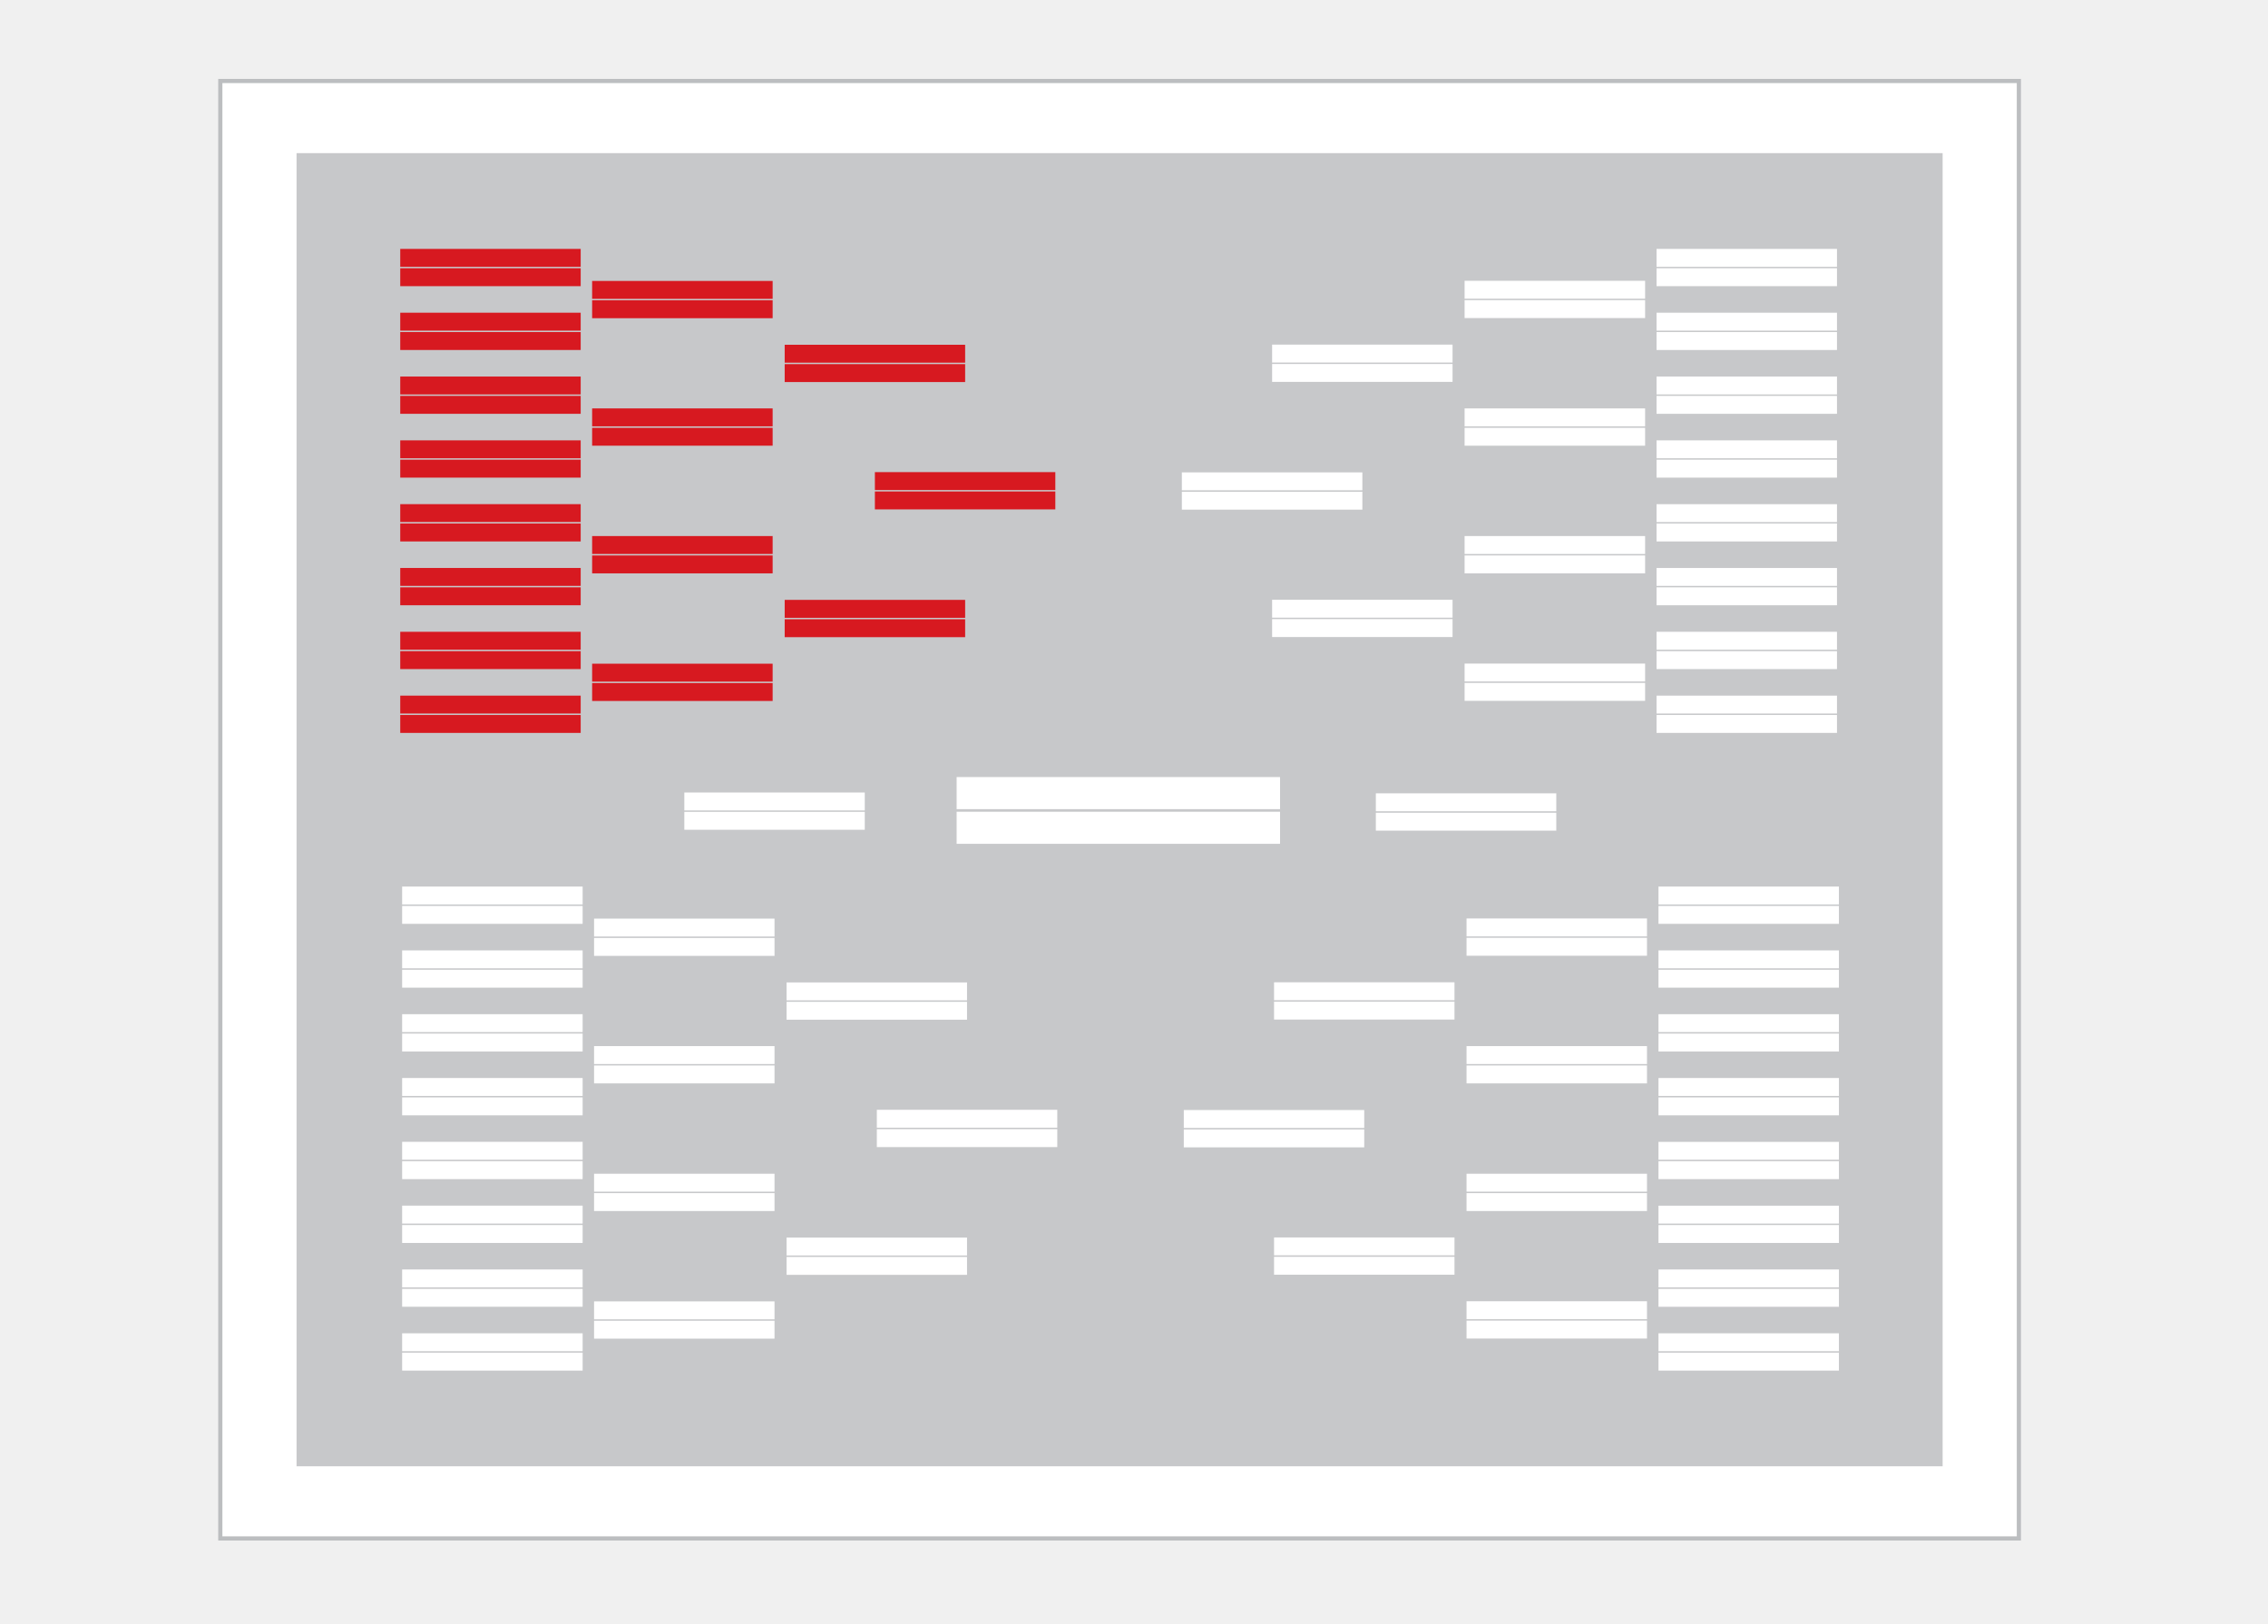
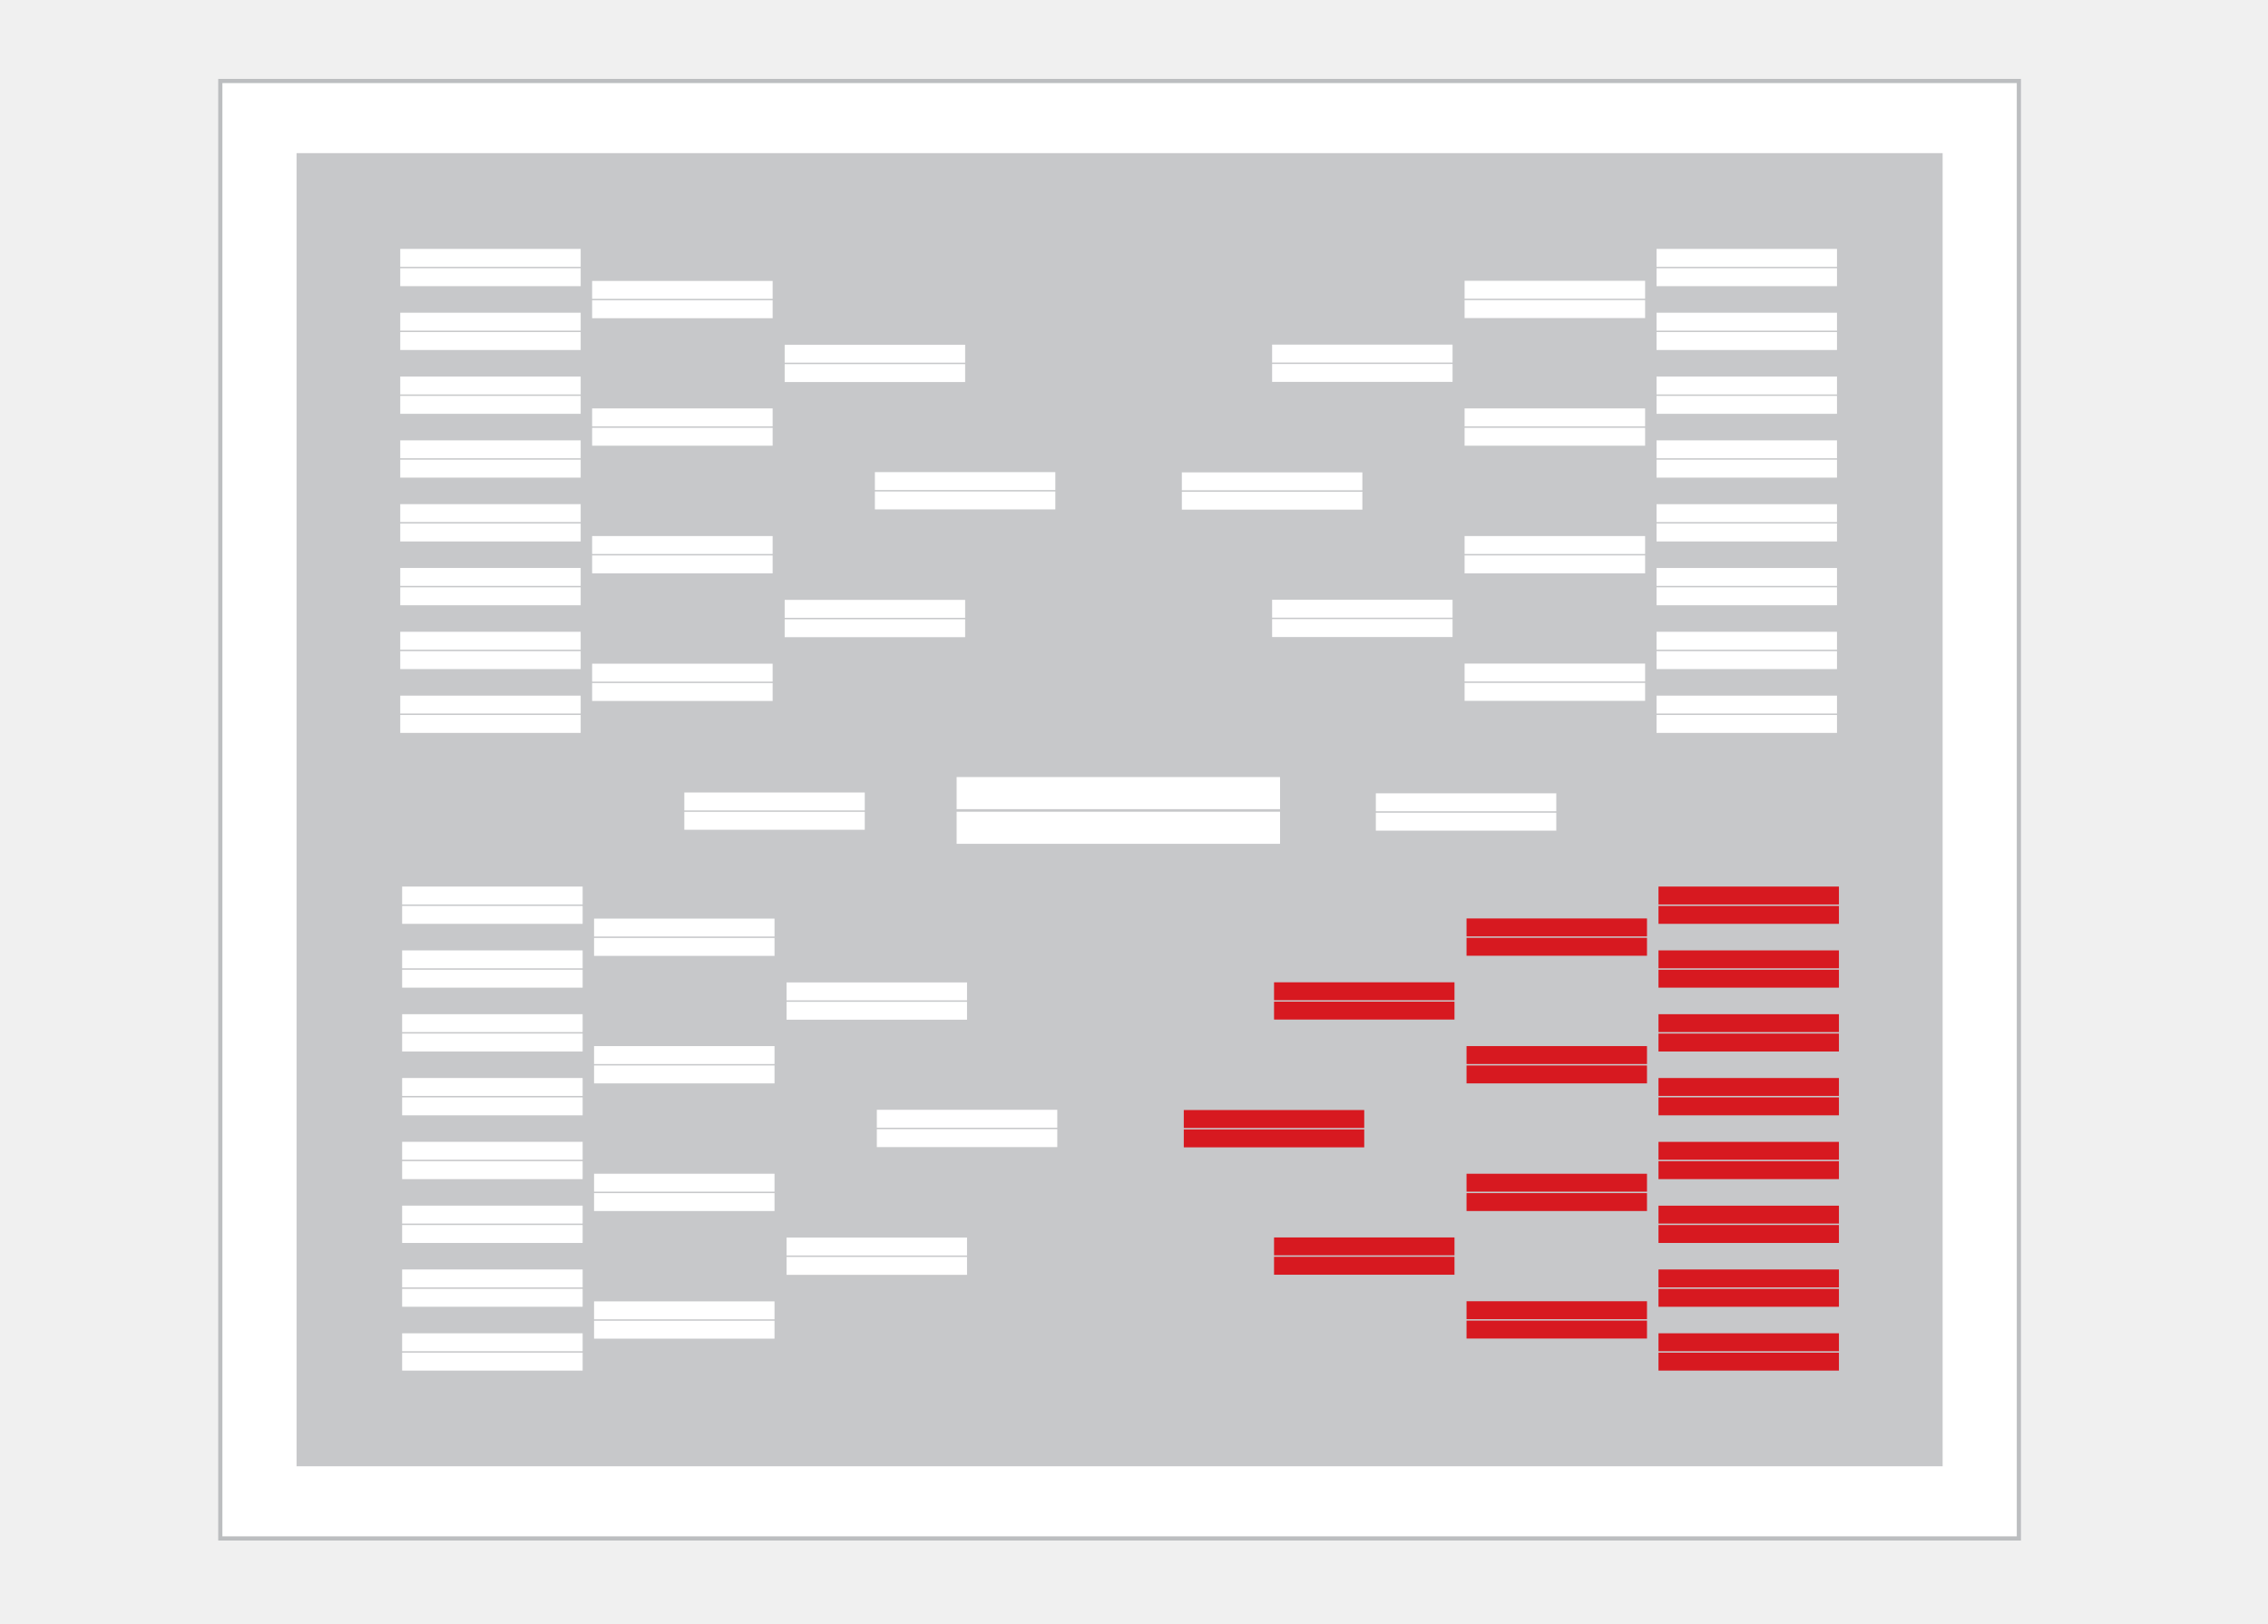
<svg xmlns="http://www.w3.org/2000/svg" version="1.1" x="0px" y="0px" width="271.312px" height="194.234px" viewBox="0 0 271.312 194.234" enable-background="new 0 0 271.312 194.234" xml:space="preserve">
  <g id="Layer_9">
</g>
  <g id="Bracket">
</g>
  <g id="Nav">
-     <g>
-       <rect x="26.354" y="9.688" fill="#FFFFFF" stroke="#BCBEC0" stroke-width="0.5" stroke-miterlimit="10" width="215.157" height="174.337" />
-       <rect x="35.476" y="18.318" fill="#C7C8CA" width="196.913" height="157.076" />
-       <g>
-         <g>
-           <g>
-             <rect x="47.88" y="29.773" fill="#D71920" width="21.586" height="2.143" />
-             <rect x="47.88" y="32.085" fill="#D71920" width="21.586" height="2.146" />
-           </g>
-           <g>
-             <rect x="47.88" y="37.406" fill="#D71920" width="21.586" height="2.144" />
-             <rect x="47.88" y="39.719" fill="#D71920" width="21.586" height="2.146" />
-           </g>
-           <g>
-             <rect x="47.88" y="45.041" fill="#D71920" width="21.586" height="2.143" />
-             <rect x="47.88" y="47.353" fill="#D71920" width="21.586" height="2.146" />
-           </g>
-           <g>
-             <rect x="47.88" y="52.675" fill="#D71920" width="21.586" height="2.143" />
-             <rect x="47.88" y="54.986" fill="#D71920" width="21.586" height="2.146" />
-           </g>
-           <g>
-             <rect x="47.88" y="60.305" fill="#D71920" width="21.586" height="2.143" />
-             <rect x="47.88" y="62.621" fill="#D71920" width="21.586" height="2.146" />
-           </g>
-           <g>
-             <rect x="47.88" y="67.939" fill="#D71920" width="21.586" height="2.143" />
-             <rect x="47.88" y="70.254" fill="#D71920" width="21.586" height="2.146" />
-           </g>
-           <g>
-             <rect x="47.88" y="75.573" fill="#D71920" width="21.586" height="2.143" />
-             <rect x="47.88" y="77.889" fill="#D71920" width="21.586" height="2.146" />
-           </g>
-           <g>
-             <rect x="47.88" y="83.21" fill="#D71920" width="21.586" height="2.14" />
-             <rect x="47.88" y="85.522" fill="#D71920" width="21.586" height="2.146" />
-           </g>
-           <g>
-             <rect x="70.835" y="33.606" fill="#D71920" width="21.593" height="2.143" />
-             <rect x="70.835" y="35.918" fill="#D71920" width="21.593" height="2.146" />
-           </g>
-           <g>
-             <rect x="70.835" y="48.854" fill="#D71920" width="21.593" height="2.146" />
-             <rect x="70.835" y="51.173" fill="#D71920" width="21.593" height="2.14" />
-           </g>
-           <g>
-             <rect x="70.835" y="64.122" fill="#D71920" width="21.593" height="2.146" />
-             <rect x="70.835" y="66.441" fill="#D71920" width="21.593" height="2.143" />
-           </g>
-           <g>
-             <rect x="70.835" y="79.39" fill="#D71920" width="21.593" height="2.146" />
-             <rect x="70.835" y="81.705" fill="#D71920" width="21.593" height="2.143" />
-           </g>
-           <g>
-             <rect x="93.869" y="41.24" fill="#D71920" width="21.587" height="2.143" />
-             <rect x="93.869" y="43.553" fill="#D71920" width="21.587" height="2.146" />
-           </g>
-           <g>
-             <rect x="93.869" y="71.756" fill="#D71920" width="21.587" height="2.146" />
-             <rect x="93.869" y="74.074" fill="#D71920" width="21.587" height="2.143" />
-           </g>
-           <g>
-             <rect x="104.659" y="56.475" fill="#D71920" width="21.586" height="2.143" />
-             <rect x="104.659" y="58.787" fill="#D71920" width="21.586" height="2.146" />
-           </g>
-         </g>
-         <g>
-           <g>
-             <rect x="198.166" y="85.522" fill="#FFFFFF" width="21.586" height="2.146" />
-             <rect x="198.166" y="83.21" fill="#FFFFFF" width="21.586" height="2.14" />
-           </g>
-           <g>
-             <rect x="198.166" y="77.889" fill="#FFFFFF" width="21.586" height="2.146" />
-             <rect x="198.166" y="75.573" fill="#FFFFFF" width="21.586" height="2.143" />
-           </g>
-           <g>
-             <rect x="198.166" y="70.254" fill="#FFFFFF" width="21.586" height="2.146" />
-             <rect x="198.166" y="67.942" fill="#FFFFFF" width="21.586" height="2.14" />
-           </g>
-           <g>
-             <rect x="198.166" y="62.621" fill="#FFFFFF" width="21.586" height="2.146" />
-             <rect x="198.166" y="60.309" fill="#FFFFFF" width="21.586" height="2.143" />
-           </g>
-           <g>
-             <rect x="198.166" y="54.986" fill="#FFFFFF" width="21.586" height="2.146" />
-             <rect x="198.166" y="52.675" fill="#FFFFFF" width="21.586" height="2.143" />
-           </g>
-           <g>
-             <rect x="198.166" y="47.353" fill="#FFFFFF" width="21.586" height="2.146" />
-             <rect x="198.166" y="45.041" fill="#FFFFFF" width="21.586" height="2.143" />
-           </g>
-           <g>
-             <rect x="198.166" y="39.719" fill="#FFFFFF" width="21.586" height="2.146" />
-             <rect x="198.166" y="37.406" fill="#FFFFFF" width="21.586" height="2.144" />
-           </g>
-           <g>
-             <rect x="198.166" y="32.085" fill="#FFFFFF" width="21.586" height="2.146" />
-             <rect x="198.166" y="29.773" fill="#FFFFFF" width="21.586" height="2.143" />
-           </g>
-           <g>
-             <rect x="175.204" y="81.688" fill="#FFFFFF" width="21.594" height="2.146" />
-             <rect x="175.204" y="79.377" fill="#FFFFFF" width="21.594" height="2.139" />
-           </g>
-           <g>
-             <rect x="175.204" y="66.441" fill="#FFFFFF" width="21.594" height="2.143" />
-             <rect x="175.204" y="64.122" fill="#FFFFFF" width="21.594" height="2.146" />
-           </g>
-           <g>
-             <rect x="175.204" y="51.173" fill="#FFFFFF" width="21.594" height="2.14" />
-             <rect x="175.204" y="48.854" fill="#FFFFFF" width="21.594" height="2.146" />
-           </g>
-           <g>
-             <rect x="175.204" y="35.902" fill="#FFFFFF" width="21.594" height="2.143" />
-             <rect x="175.204" y="33.587" fill="#FFFFFF" width="21.594" height="2.146" />
-           </g>
-           <g>
-             <rect x="152.177" y="74.055" fill="#FFFFFF" width="21.586" height="2.146" />
-             <rect x="152.177" y="71.742" fill="#FFFFFF" width="21.586" height="2.143" />
-           </g>
-           <g>
-             <rect x="152.177" y="43.536" fill="#FFFFFF" width="21.586" height="2.143" />
-             <rect x="152.177" y="41.221" fill="#FFFFFF" width="21.586" height="2.146" />
-           </g>
-         </g>
-         <g>
-           <rect x="141.38" y="58.82" fill="#FFFFFF" width="21.594" height="2.143" />
-           <rect x="141.38" y="56.505" fill="#FFFFFF" width="21.594" height="2.143" />
-         </g>
-         <g>
-           <g>
-             <rect x="48.106" y="106.049" fill="#FFFFFF" width="21.592" height="2.143" />
-             <rect x="48.106" y="108.364" fill="#FFFFFF" width="21.592" height="2.143" />
-           </g>
-           <g>
-             <rect x="48.106" y="113.683" fill="#FFFFFF" width="21.592" height="2.143" />
-             <rect x="48.106" y="115.998" fill="#FFFFFF" width="21.592" height="2.143" />
-           </g>
-           <g>
-             <rect x="48.106" y="121.316" fill="#FFFFFF" width="21.592" height="2.143" />
-             <rect x="48.106" y="123.632" fill="#FFFFFF" width="21.592" height="2.146" />
-           </g>
-           <g>
-             <rect x="48.106" y="128.95" fill="#FFFFFF" width="21.592" height="2.143" />
-             <rect x="48.106" y="131.266" fill="#FFFFFF" width="21.592" height="2.146" />
-           </g>
-           <g>
-             <rect x="48.106" y="136.581" fill="#FFFFFF" width="21.592" height="2.146" />
-             <rect x="48.106" y="138.899" fill="#FFFFFF" width="21.592" height="2.146" />
-           </g>
-           <g>
-             <rect x="48.106" y="144.215" fill="#FFFFFF" width="21.592" height="2.146" />
-             <rect x="48.106" y="146.533" fill="#FFFFFF" width="21.592" height="2.146" />
-           </g>
-           <g>
-             <rect x="48.106" y="151.852" fill="#FFFFFF" width="21.592" height="2.143" />
-             <rect x="48.106" y="154.168" fill="#FFFFFF" width="21.592" height="2.143" />
-           </g>
-           <g>
-             <rect x="48.106" y="159.486" fill="#FFFFFF" width="21.592" height="2.143" />
-             <rect x="48.106" y="161.801" fill="#FFFFFF" width="21.592" height="2.146" />
-           </g>
-           <g>
-             <rect x="71.067" y="109.883" fill="#FFFFFF" width="21.586" height="2.143" />
-             <rect x="71.067" y="112.197" fill="#FFFFFF" width="21.586" height="2.143" />
-           </g>
-           <g>
-             <rect x="71.067" y="125.133" fill="#FFFFFF" width="21.586" height="2.146" />
-             <rect x="71.067" y="127.449" fill="#FFFFFF" width="21.586" height="2.143" />
-           </g>
-           <g>
-             <rect x="71.067" y="140.401" fill="#FFFFFF" width="21.586" height="2.143" />
-             <rect x="71.067" y="142.717" fill="#FFFFFF" width="21.586" height="2.143" />
-           </g>
-           <g>
-             <rect x="71.067" y="155.669" fill="#FFFFFF" width="21.586" height="2.146" />
-             <rect x="71.067" y="157.984" fill="#FFFFFF" width="21.586" height="2.143" />
-           </g>
-           <g>
-             <rect x="94.095" y="117.516" fill="#FFFFFF" width="21.587" height="2.143" />
-             <rect x="94.095" y="119.832" fill="#FFFFFF" width="21.587" height="2.143" />
-           </g>
-           <g>
-             <rect x="94.095" y="148.035" fill="#FFFFFF" width="21.587" height="2.143" />
-             <rect x="94.095" y="150.351" fill="#FFFFFF" width="21.587" height="2.143" />
-           </g>
-           <g>
-             <rect x="104.892" y="132.751" fill="#FFFFFF" width="21.586" height="2.143" />
-             <rect x="104.892" y="135.066" fill="#FFFFFF" width="21.586" height="2.146" />
-           </g>
-         </g>
-         <g>
-           <g>
-             <rect x="198.398" y="161.801" fill="#FFFFFF" width="21.586" height="2.146" />
-             <rect x="198.398" y="159.486" fill="#FFFFFF" width="21.586" height="2.143" />
-           </g>
-           <g>
-             <rect x="198.398" y="154.168" fill="#FFFFFF" width="21.586" height="2.146" />
-             <rect x="198.398" y="151.852" fill="#FFFFFF" width="21.586" height="2.143" />
-           </g>
-           <g>
-             <rect x="198.398" y="146.533" fill="#FFFFFF" width="21.586" height="2.146" />
-             <rect x="198.398" y="144.222" fill="#FFFFFF" width="21.586" height="2.14" />
-           </g>
-           <g>
-             <rect x="198.398" y="138.899" fill="#FFFFFF" width="21.586" height="2.146" />
-             <rect x="198.398" y="136.588" fill="#FFFFFF" width="21.586" height="2.139" />
-           </g>
-           <g>
-             <rect x="198.398" y="131.266" fill="#FFFFFF" width="21.586" height="2.146" />
-             <rect x="198.398" y="128.95" fill="#FFFFFF" width="21.586" height="2.143" />
-           </g>
-           <g>
-             <rect x="198.398" y="123.632" fill="#FFFFFF" width="21.586" height="2.146" />
-             <rect x="198.398" y="121.316" fill="#FFFFFF" width="21.586" height="2.143" />
-           </g>
-           <g>
-             <rect x="198.398" y="115.998" fill="#FFFFFF" width="21.586" height="2.143" />
-             <rect x="198.398" y="113.683" fill="#FFFFFF" width="21.586" height="2.143" />
-           </g>
-           <g>
-             <rect x="198.398" y="108.364" fill="#FFFFFF" width="21.586" height="2.143" />
-             <rect x="198.398" y="106.049" fill="#FFFFFF" width="21.586" height="2.143" />
-           </g>
-           <g>
-             <rect x="175.437" y="157.968" fill="#FFFFFF" width="21.586" height="2.146" />
-             <rect x="175.437" y="155.652" fill="#FFFFFF" width="21.586" height="2.146" />
-           </g>
-           <g>
-             <rect x="175.437" y="142.717" fill="#FFFFFF" width="21.586" height="2.143" />
-             <rect x="175.437" y="140.401" fill="#FFFFFF" width="21.586" height="2.143" />
-           </g>
-           <g>
-             <rect x="175.437" y="127.449" fill="#FFFFFF" width="21.586" height="2.143" />
-             <rect x="175.437" y="125.133" fill="#FFFFFF" width="21.586" height="2.146" />
-           </g>
-           <g>
-             <rect x="175.437" y="112.178" fill="#FFFFFF" width="21.586" height="2.146" />
-             <rect x="175.437" y="109.865" fill="#FFFFFF" width="21.586" height="2.146" />
-           </g>
-           <g>
-             <rect x="152.409" y="150.334" fill="#FFFFFF" width="21.586" height="2.146" />
-             <rect x="152.409" y="148.021" fill="#FFFFFF" width="21.586" height="2.14" />
-           </g>
-           <g>
-             <rect x="152.409" y="119.814" fill="#FFFFFF" width="21.586" height="2.143" />
-             <rect x="152.409" y="117.5" fill="#FFFFFF" width="21.586" height="2.146" />
-           </g>
-           <g>
-             <rect x="141.612" y="135.1" fill="#FFFFFF" width="21.586" height="2.143" />
-             <rect x="141.612" y="132.78" fill="#FFFFFF" width="21.586" height="2.146" />
-           </g>
-         </g>
-         <g>
-           <rect x="164.587" y="97.216" fill="#FFFFFF" width="21.586" height="2.143" />
-           <rect x="164.587" y="94.896" fill="#FFFFFF" width="21.586" height="2.146" />
-         </g>
-         <g>
-           <rect x="81.864" y="97.109" fill="#FFFFFF" width="21.586" height="2.146" />
-           <rect x="81.864" y="94.797" fill="#FFFFFF" width="21.586" height="2.146" />
-         </g>
-         <g>
-           <rect x="114.438" y="97.096" fill="#FFFFFF" width="38.688" height="3.84" />
-           <rect x="114.438" y="92.95" fill="#FFFFFF" width="38.688" height="3.84" />
-         </g>
-       </g>
+     <rect x="26.354" y="9.688" fill="#FFFFFF" stroke="#BCBEC0" stroke-width="0.5" stroke-miterlimit="10" width="215.157" height="174.337" />
+     <rect x="35.476" y="18.318" fill="#C7C8CA" width="196.913" height="157.076" />
+     <g>
+       <g>
+         <rect x="47.88" y="29.773" fill="#FFFFFF" width="21.586" height="2.143" />
+         <rect x="47.88" y="32.085" fill="#FFFFFF" width="21.586" height="2.146" />
+       </g>
+       <g>
+         <rect x="47.88" y="37.406" fill="#FFFFFF" width="21.586" height="2.144" />
+         <rect x="47.88" y="39.719" fill="#FFFFFF" width="21.586" height="2.146" />
+       </g>
+       <g>
+         <rect x="47.88" y="45.041" fill="#FFFFFF" width="21.586" height="2.143" />
+         <rect x="47.88" y="47.353" fill="#FFFFFF" width="21.586" height="2.146" />
+       </g>
+       <g>
+         <rect x="47.88" y="52.675" fill="#FFFFFF" width="21.586" height="2.143" />
+         <rect x="47.88" y="54.986" fill="#FFFFFF" width="21.586" height="2.146" />
+       </g>
+       <g>
+         <rect x="47.88" y="60.305" fill="#FFFFFF" width="21.586" height="2.143" />
+         <rect x="47.88" y="62.621" fill="#FFFFFF" width="21.586" height="2.146" />
+       </g>
+       <g>
+         <rect x="47.88" y="67.939" fill="#FFFFFF" width="21.586" height="2.143" />
+         <rect x="47.88" y="70.254" fill="#FFFFFF" width="21.586" height="2.146" />
+       </g>
+       <g>
+         <rect x="47.88" y="75.573" fill="#FFFFFF" width="21.586" height="2.143" />
+         <rect x="47.88" y="77.889" fill="#FFFFFF" width="21.586" height="2.146" />
+       </g>
+       <g>
+         <rect x="47.88" y="83.21" fill="#FFFFFF" width="21.586" height="2.14" />
+         <rect x="47.88" y="85.522" fill="#FFFFFF" width="21.586" height="2.146" />
+       </g>
+       <g>
+         <rect x="70.835" y="33.606" fill="#FFFFFF" width="21.593" height="2.143" />
+         <rect x="70.835" y="35.918" fill="#FFFFFF" width="21.593" height="2.146" />
+       </g>
+       <g>
+         <rect x="70.835" y="48.854" fill="#FFFFFF" width="21.593" height="2.146" />
+         <rect x="70.835" y="51.173" fill="#FFFFFF" width="21.593" height="2.14" />
+       </g>
+       <g>
+         <rect x="70.835" y="64.122" fill="#FFFFFF" width="21.593" height="2.146" />
+         <rect x="70.835" y="66.441" fill="#FFFFFF" width="21.593" height="2.143" />
+       </g>
+       <g>
+         <rect x="70.835" y="79.39" fill="#FFFFFF" width="21.593" height="2.146" />
+         <rect x="70.835" y="81.705" fill="#FFFFFF" width="21.593" height="2.143" />
+       </g>
+       <g>
+         <rect x="93.869" y="41.24" fill="#FFFFFF" width="21.587" height="2.143" />
+         <rect x="93.869" y="43.553" fill="#FFFFFF" width="21.587" height="2.146" />
+       </g>
+       <g>
+         <rect x="93.869" y="71.756" fill="#FFFFFF" width="21.587" height="2.146" />
+         <rect x="93.869" y="74.074" fill="#FFFFFF" width="21.587" height="2.143" />
+       </g>
+       <g>
+         <rect x="104.659" y="56.475" fill="#FFFFFF" width="21.586" height="2.143" />
+         <rect x="104.659" y="58.787" fill="#FFFFFF" width="21.586" height="2.146" />
+       </g>
+     </g>
+     <g>
+       <g>
+         <g>
+           <rect x="198.166" y="85.522" fill="#FFFFFF" width="21.586" height="2.146" />
+           <rect x="198.166" y="83.21" fill="#FFFFFF" width="21.586" height="2.14" />
+         </g>
+         <g>
+           <rect x="198.166" y="77.889" fill="#FFFFFF" width="21.586" height="2.146" />
+           <rect x="198.166" y="75.573" fill="#FFFFFF" width="21.586" height="2.143" />
+         </g>
+         <g>
+           <rect x="198.166" y="70.254" fill="#FFFFFF" width="21.586" height="2.146" />
+           <rect x="198.166" y="67.942" fill="#FFFFFF" width="21.586" height="2.14" />
+         </g>
+         <g>
+           <rect x="198.166" y="62.621" fill="#FFFFFF" width="21.586" height="2.146" />
+           <rect x="198.166" y="60.309" fill="#FFFFFF" width="21.586" height="2.143" />
+         </g>
+         <g>
+           <rect x="198.166" y="54.986" fill="#FFFFFF" width="21.586" height="2.146" />
+           <rect x="198.166" y="52.675" fill="#FFFFFF" width="21.586" height="2.143" />
+         </g>
+         <g>
+           <rect x="198.166" y="47.353" fill="#FFFFFF" width="21.586" height="2.146" />
+           <rect x="198.166" y="45.041" fill="#FFFFFF" width="21.586" height="2.143" />
+         </g>
+         <g>
+           <rect x="198.166" y="39.719" fill="#FFFFFF" width="21.586" height="2.146" />
+           <rect x="198.166" y="37.406" fill="#FFFFFF" width="21.586" height="2.144" />
+         </g>
+         <g>
+           <rect x="198.166" y="32.085" fill="#FFFFFF" width="21.586" height="2.146" />
+           <rect x="198.166" y="29.773" fill="#FFFFFF" width="21.586" height="2.143" />
+         </g>
+         <g>
+           <rect x="175.204" y="81.688" fill="#FFFFFF" width="21.594" height="2.146" />
+           <rect x="175.204" y="79.377" fill="#FFFFFF" width="21.594" height="2.139" />
+         </g>
+         <g>
+           <rect x="175.204" y="66.441" fill="#FFFFFF" width="21.594" height="2.143" />
+           <rect x="175.204" y="64.122" fill="#FFFFFF" width="21.594" height="2.146" />
+         </g>
+         <g>
+           <rect x="175.204" y="51.173" fill="#FFFFFF" width="21.594" height="2.14" />
+           <rect x="175.204" y="48.854" fill="#FFFFFF" width="21.594" height="2.146" />
+         </g>
+         <g>
+           <rect x="175.204" y="35.902" fill="#FFFFFF" width="21.594" height="2.143" />
+           <rect x="175.204" y="33.587" fill="#FFFFFF" width="21.594" height="2.146" />
+         </g>
+         <g>
+           <rect x="152.177" y="74.055" fill="#FFFFFF" width="21.586" height="2.146" />
+           <rect x="152.177" y="71.742" fill="#FFFFFF" width="21.586" height="2.143" />
+         </g>
+         <g>
+           <rect x="152.177" y="43.536" fill="#FFFFFF" width="21.586" height="2.143" />
+           <rect x="152.177" y="41.221" fill="#FFFFFF" width="21.586" height="2.146" />
+         </g>
+       </g>
+       <g>
+         <rect x="141.38" y="58.82" fill="#FFFFFF" width="21.594" height="2.143" />
+         <rect x="141.38" y="56.505" fill="#FFFFFF" width="21.594" height="2.143" />
+       </g>
+     </g>
+     <g>
+       <g>
+         <rect x="48.106" y="106.049" fill="#FFFFFF" width="21.592" height="2.143" />
+         <rect x="48.106" y="108.364" fill="#FFFFFF" width="21.592" height="2.143" />
+       </g>
+       <g>
+         <rect x="48.106" y="113.683" fill="#FFFFFF" width="21.592" height="2.143" />
+         <rect x="48.106" y="115.998" fill="#FFFFFF" width="21.592" height="2.143" />
+       </g>
+       <g>
+         <rect x="48.106" y="121.316" fill="#FFFFFF" width="21.592" height="2.143" />
+         <rect x="48.106" y="123.632" fill="#FFFFFF" width="21.592" height="2.146" />
+       </g>
+       <g>
+         <rect x="48.106" y="128.95" fill="#FFFFFF" width="21.592" height="2.143" />
+         <rect x="48.106" y="131.266" fill="#FFFFFF" width="21.592" height="2.146" />
+       </g>
+       <g>
+         <rect x="48.106" y="136.581" fill="#FFFFFF" width="21.592" height="2.146" />
+         <rect x="48.106" y="138.899" fill="#FFFFFF" width="21.592" height="2.146" />
+       </g>
+       <g>
+         <rect x="48.106" y="144.215" fill="#FFFFFF" width="21.592" height="2.146" />
+         <rect x="48.106" y="146.533" fill="#FFFFFF" width="21.592" height="2.146" />
+       </g>
+       <g>
+         <rect x="48.106" y="151.852" fill="#FFFFFF" width="21.592" height="2.143" />
+         <rect x="48.106" y="154.168" fill="#FFFFFF" width="21.592" height="2.143" />
+       </g>
+       <g>
+         <rect x="48.106" y="159.486" fill="#FFFFFF" width="21.592" height="2.143" />
+         <rect x="48.106" y="161.801" fill="#FFFFFF" width="21.592" height="2.146" />
+       </g>
+       <g>
+         <rect x="71.067" y="109.883" fill="#FFFFFF" width="21.586" height="2.143" />
+         <rect x="71.067" y="112.197" fill="#FFFFFF" width="21.586" height="2.143" />
+       </g>
+       <g>
+         <rect x="71.067" y="125.133" fill="#FFFFFF" width="21.586" height="2.146" />
+         <rect x="71.067" y="127.449" fill="#FFFFFF" width="21.586" height="2.143" />
+       </g>
+       <g>
+         <rect x="71.067" y="140.401" fill="#FFFFFF" width="21.586" height="2.143" />
+         <rect x="71.067" y="142.717" fill="#FFFFFF" width="21.586" height="2.143" />
+       </g>
+       <g>
+         <rect x="71.067" y="155.669" fill="#FFFFFF" width="21.586" height="2.146" />
+         <rect x="71.067" y="157.984" fill="#FFFFFF" width="21.586" height="2.143" />
+       </g>
+       <g>
+         <rect x="94.095" y="117.516" fill="#FFFFFF" width="21.587" height="2.143" />
+         <rect x="94.095" y="119.832" fill="#FFFFFF" width="21.587" height="2.143" />
+       </g>
+       <g>
+         <rect x="94.095" y="148.035" fill="#FFFFFF" width="21.587" height="2.143" />
+         <rect x="94.095" y="150.351" fill="#FFFFFF" width="21.587" height="2.143" />
+       </g>
+       <g>
+         <rect x="104.892" y="132.751" fill="#FFFFFF" width="21.586" height="2.143" />
+         <rect x="104.892" y="135.066" fill="#FFFFFF" width="21.586" height="2.146" />
+       </g>
+     </g>
+     <g>
+       <g>
+         <rect x="198.398" y="161.801" fill="#D71920" width="21.586" height="2.146" />
+         <rect x="198.398" y="159.486" fill="#D71920" width="21.586" height="2.143" />
+       </g>
+       <g>
+         <rect x="198.398" y="154.168" fill="#D71920" width="21.586" height="2.146" />
+         <rect x="198.398" y="151.852" fill="#D71920" width="21.586" height="2.143" />
+       </g>
+       <g>
+         <rect x="198.398" y="146.533" fill="#D71920" width="21.586" height="2.146" />
+         <rect x="198.398" y="144.222" fill="#D71920" width="21.586" height="2.14" />
+       </g>
+       <g>
+         <rect x="198.398" y="138.899" fill="#D71920" width="21.586" height="2.146" />
+         <rect x="198.398" y="136.588" fill="#D71920" width="21.586" height="2.139" />
+       </g>
+       <g>
+         <rect x="198.398" y="131.266" fill="#D71920" width="21.586" height="2.146" />
+         <rect x="198.398" y="128.95" fill="#D71920" width="21.586" height="2.143" />
+       </g>
+       <g>
+         <rect x="198.398" y="123.632" fill="#D71920" width="21.586" height="2.146" />
+         <rect x="198.398" y="121.316" fill="#D71920" width="21.586" height="2.143" />
+       </g>
+       <g>
+         <rect x="198.398" y="115.998" fill="#D71920" width="21.586" height="2.143" />
+         <rect x="198.398" y="113.683" fill="#D71920" width="21.586" height="2.143" />
+       </g>
+       <g>
+         <rect x="198.398" y="108.364" fill="#D71920" width="21.586" height="2.143" />
+         <rect x="198.398" y="106.049" fill="#D71920" width="21.586" height="2.143" />
+       </g>
+       <g>
+         <rect x="175.437" y="157.968" fill="#D71920" width="21.586" height="2.146" />
+         <rect x="175.437" y="155.652" fill="#D71920" width="21.586" height="2.146" />
+       </g>
+       <g>
+         <rect x="175.437" y="142.717" fill="#D71920" width="21.586" height="2.143" />
+         <rect x="175.437" y="140.401" fill="#D71920" width="21.586" height="2.143" />
+       </g>
+       <g>
+         <rect x="175.437" y="127.449" fill="#D71920" width="21.586" height="2.143" />
+         <rect x="175.437" y="125.133" fill="#D71920" width="21.586" height="2.146" />
+       </g>
+       <g>
+         <rect x="175.437" y="112.178" fill="#D71920" width="21.586" height="2.146" />
+         <rect x="175.437" y="109.865" fill="#D71920" width="21.586" height="2.146" />
+       </g>
+       <g>
+         <rect x="152.409" y="150.334" fill="#D71920" width="21.586" height="2.146" />
+         <rect x="152.409" y="148.021" fill="#D71920" width="21.586" height="2.14" />
+       </g>
+       <g>
+         <rect x="152.409" y="119.814" fill="#D71920" width="21.586" height="2.143" />
+         <rect x="152.409" y="117.5" fill="#D71920" width="21.586" height="2.146" />
+       </g>
+       <g>
+         <rect x="141.612" y="135.1" fill="#D71920" width="21.586" height="2.143" />
+         <rect x="141.612" y="132.78" fill="#D71920" width="21.586" height="2.146" />
+       </g>
+     </g>
+     <g>
+       <rect x="164.587" y="97.216" fill="#FFFFFF" width="21.586" height="2.143" />
+       <rect x="164.587" y="94.896" fill="#FFFFFF" width="21.586" height="2.146" />
+     </g>
+     <g>
+       <rect x="81.864" y="97.109" fill="#FFFFFF" width="21.586" height="2.146" />
+       <rect x="81.864" y="94.797" fill="#FFFFFF" width="21.586" height="2.146" />
+     </g>
+     <g>
+       <rect x="114.438" y="97.096" fill="#FFFFFF" width="38.688" height="3.84" />
+       <rect x="114.438" y="92.95" fill="#FFFFFF" width="38.688" height="3.84" />
    </g>
  </g>
  <g id="Round">
</g>
  <g id="Team_Info">
    <g id="Team_Name">
	</g>
    <g id="Score">
	</g>
    <g id="Seed">
	</g>
  </g>
  <g id="PopOut">
</g>
  <g id="Hover_x2F_Click">
</g>
  <g id="DesktopWeb">
    <g id="FIrst_Round" display="none">
	</g>
    <g id="Second_Round" display="none">
	</g>
    <g id="Regional_Semis" display="none">
	</g>
    <g id="Regional_FInals" display="none">
	</g>
    <g id="National_Semis" display="none">
	</g>
    <g id="National_Champ">
	</g>
  </g>
</svg>
